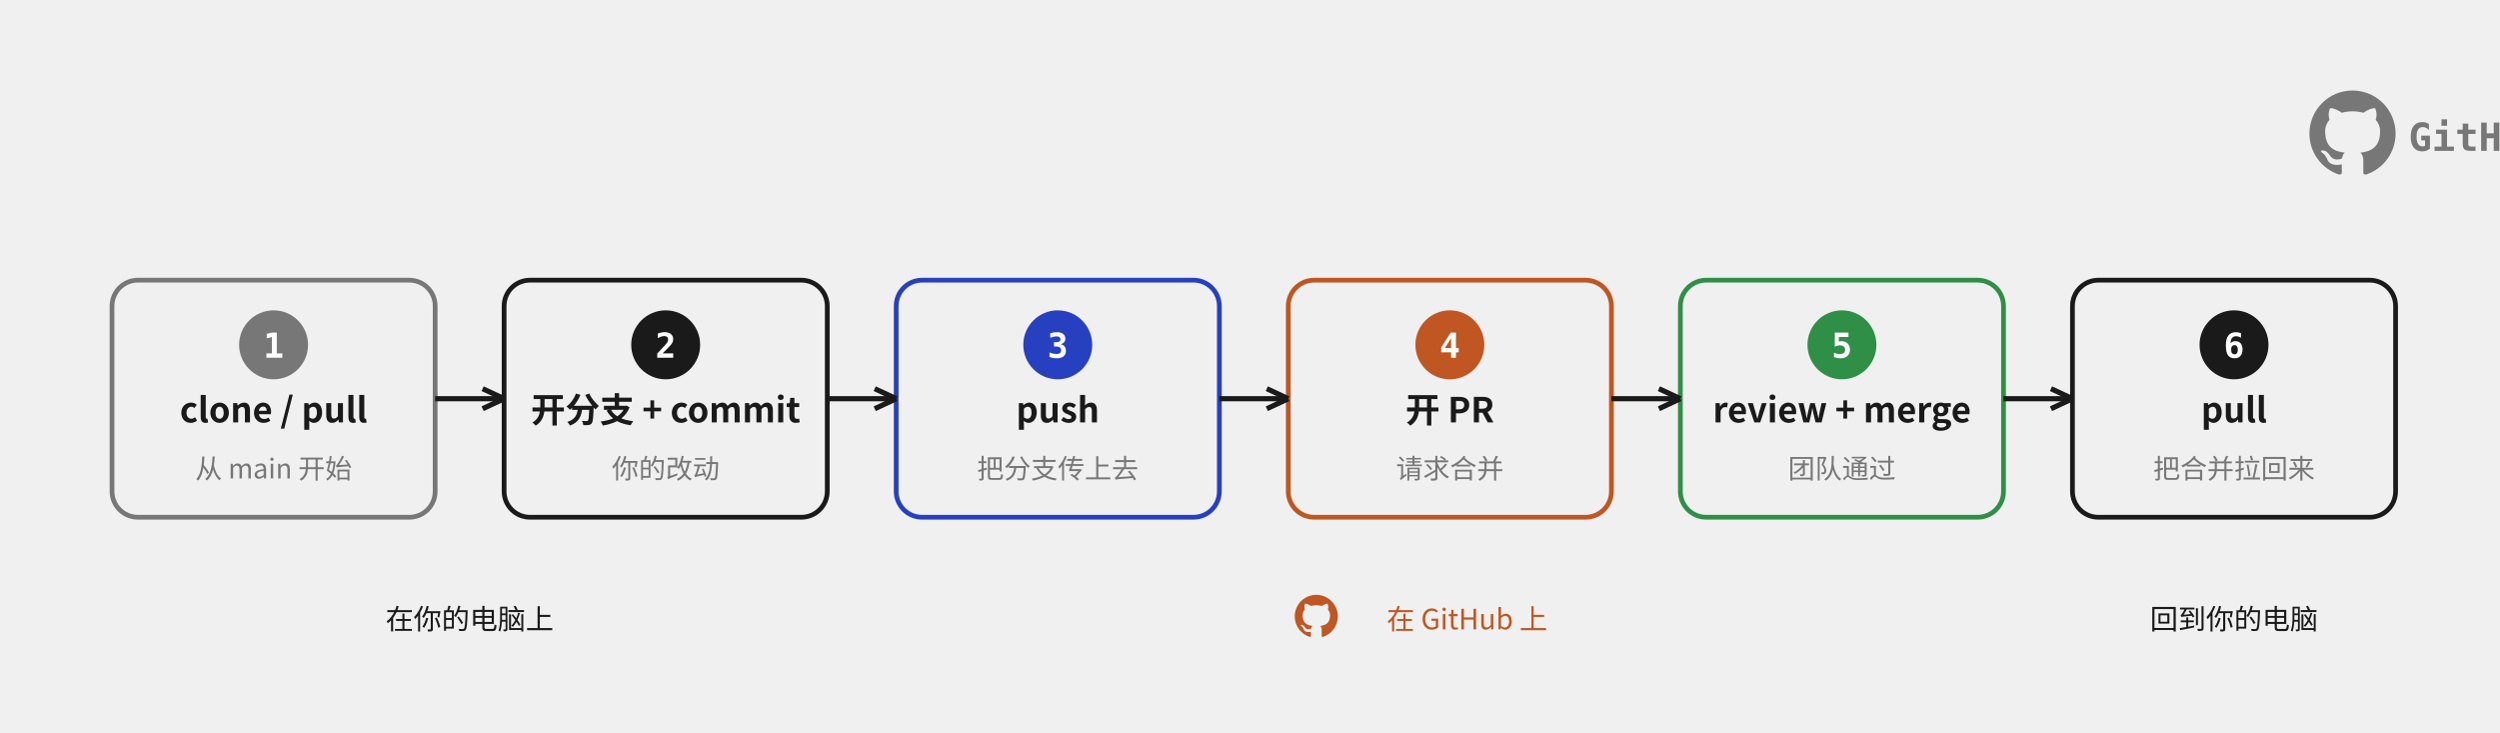
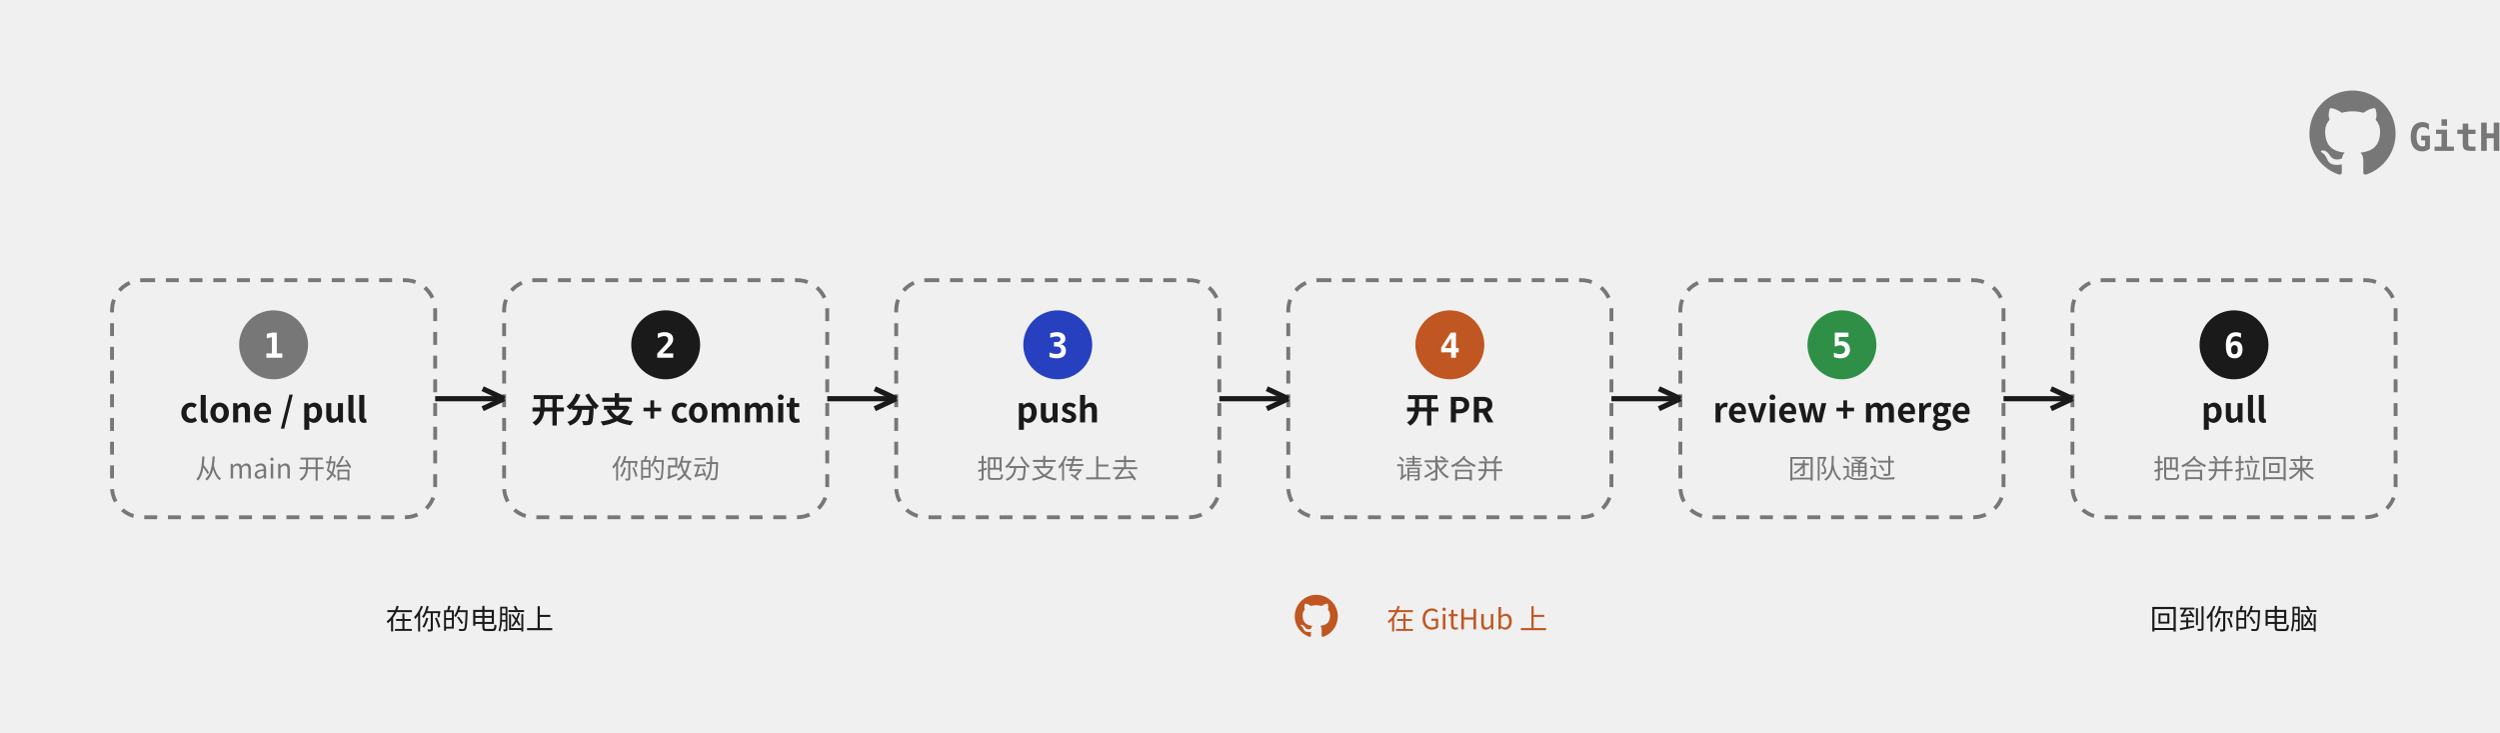
<svg xmlns="http://www.w3.org/2000/svg" width="1160" height="340" viewBox="0 0 1160 340" font-family="Droid Serif, Georgia, serif">
  <path transform="translate(1072.00,42.00) scale(2.5)" d="M8 0C3.58 0 0 3.58 0 8c0 3.54 2.29 6.53 5.47 7.59.4.07.55-.17.55-.38 0-.19-.01-.82-.01-1.49-2.01.37-2.53-.49-2.69-.94-.09-.23-.48-.94-.82-1.13-.28-.15-.68-.52-.01-.53.63-.01 1.08.58 1.23.82.72 1.21 1.87.87 2.33.66.07-.52.28-.87.51-1.07-1.78-.2-3.64-.89-3.64-3.95 0-.87.31-1.59.82-2.15-.08-.2-.36-1.02.08-2.12 0 0 .67-.21 2.2.82.64-.18 1.32-.27 2-.27.68 0 1.36.09 2 .27 1.53-1.04 2.2-.82 2.2-.82.44 1.1.16 1.92.08 2.12.51.56.82 1.27.82 2.15 0 3.07-1.87 3.75-3.65 3.95.29.25.54.73.54 1.48 0 1.07-.01 1.93-.01 2.2 0 .21.15.46.55.38A8.013 8.013 0 0 0 16 8c0-4.42-3.58-8-8-8z" fill="#777777" />
  <text x="1118" y="70" text-anchor="start" font-family="Inconsolata, 'Ubuntu Mono', Consolas, Menlo, monospace" font-size="18" font-weight="bold" fill="#777777">GitHub</text>
-   <rect x="52" y="130" width="150" height="110" rx="12" fill="none" stroke="#777777" stroke-width="2.2" />
+   <rect x="52" y="130" width="150" height="110" rx="14" fill="none" stroke="#777777" stroke-width="1.8" stroke-dasharray="6 5" />
  <circle cx="127.0" cy="160" r="16" fill="#777777" />
  <text x="127.0" y="166" text-anchor="middle" font-family="Inconsolata, 'Ubuntu Mono', Consolas, Menlo, monospace" font-size="16" font-weight="bold" fill="#ffffff">1</text>
  <text x="127.0" y="196" text-anchor="middle" font-family="Droid Serif, Georgia, 'PingFang SC','Hiragino Sans GB','Microsoft YaHei','Noto Sans CJK SC', sans-serif" font-size="16" font-weight="bold" fill="#1a1a1a">clone / pull</text>
  <text x="127.0" y="222" text-anchor="middle" font-family="Droid Serif, Georgia, 'PingFang SC','Hiragino Sans GB','Microsoft YaHei','Noto Sans CJK SC', sans-serif" font-size="12.5" fill="#777777">从 main 开始</text>
-   <rect x="234" y="130" width="150" height="110" rx="12" fill="none" stroke="#1a1a1a" stroke-width="2.2" />
+   <rect x="234" y="130" width="150" height="110" rx="14" fill="none" stroke="#777777" stroke-width="1.8" stroke-dasharray="6 5" />
  <circle cx="309.0" cy="160" r="16" fill="#1a1a1a" />
  <text x="309.0" y="166" text-anchor="middle" font-family="Inconsolata, 'Ubuntu Mono', Consolas, Menlo, monospace" font-size="16" font-weight="bold" fill="#ffffff">2</text>
  <text x="309.0" y="196" text-anchor="middle" font-family="Droid Serif, Georgia, 'PingFang SC','Hiragino Sans GB','Microsoft YaHei','Noto Sans CJK SC', sans-serif" font-size="16" font-weight="bold" fill="#1a1a1a">开分支 + commit</text>
  <text x="309.0" y="222" text-anchor="middle" font-family="Droid Serif, Georgia, 'PingFang SC','Hiragino Sans GB','Microsoft YaHei','Noto Sans CJK SC', sans-serif" font-size="12.5" fill="#777777">你的改动</text>
-   <rect x="416" y="130" width="150" height="110" rx="12" fill="none" stroke="#2640c0" stroke-width="2.2" />
+   <rect x="416" y="130" width="150" height="110" rx="14" fill="none" stroke="#777777" stroke-width="1.8" stroke-dasharray="6 5" />
  <circle cx="491.0" cy="160" r="16" fill="#2640c0" />
  <text x="491.0" y="166" text-anchor="middle" font-family="Inconsolata, 'Ubuntu Mono', Consolas, Menlo, monospace" font-size="16" font-weight="bold" fill="#ffffff">3</text>
  <text x="491.0" y="196" text-anchor="middle" font-family="Droid Serif, Georgia, 'PingFang SC','Hiragino Sans GB','Microsoft YaHei','Noto Sans CJK SC', sans-serif" font-size="16" font-weight="bold" fill="#1a1a1a">push</text>
  <text x="491.0" y="222" text-anchor="middle" font-family="Droid Serif, Georgia, 'PingFang SC','Hiragino Sans GB','Microsoft YaHei','Noto Sans CJK SC', sans-serif" font-size="12.5" fill="#777777">把分支传上去</text>
-   <rect x="598" y="130" width="150" height="110" rx="12" fill="none" stroke="#c05621" stroke-width="2.2" />
+   <rect x="598" y="130" width="150" height="110" rx="14" fill="none" stroke="#777777" stroke-width="1.8" stroke-dasharray="6 5" />
  <circle cx="673.0" cy="160" r="16" fill="#c05621" />
  <text x="673.0" y="166" text-anchor="middle" font-family="Inconsolata, 'Ubuntu Mono', Consolas, Menlo, monospace" font-size="16" font-weight="bold" fill="#ffffff">4</text>
  <text x="673.0" y="196" text-anchor="middle" font-family="Droid Serif, Georgia, 'PingFang SC','Hiragino Sans GB','Microsoft YaHei','Noto Sans CJK SC', sans-serif" font-size="16" font-weight="bold" fill="#1a1a1a">开 PR</text>
  <text x="673.0" y="222" text-anchor="middle" font-family="Droid Serif, Georgia, 'PingFang SC','Hiragino Sans GB','Microsoft YaHei','Noto Sans CJK SC', sans-serif" font-size="12.5" fill="#777777">请求合并</text>
-   <rect x="780" y="130" width="150" height="110" rx="12" fill="none" stroke="#2f8f46" stroke-width="2.2" />
+   <rect x="780" y="130" width="150" height="110" rx="14" fill="none" stroke="#777777" stroke-width="1.8" stroke-dasharray="6 5" />
  <circle cx="855.0" cy="160" r="16" fill="#2f8f46" />
  <text x="855.0" y="166" text-anchor="middle" font-family="Inconsolata, 'Ubuntu Mono', Consolas, Menlo, monospace" font-size="16" font-weight="bold" fill="#ffffff">5</text>
  <text x="855.0" y="196" text-anchor="middle" font-family="Droid Serif, Georgia, 'PingFang SC','Hiragino Sans GB','Microsoft YaHei','Noto Sans CJK SC', sans-serif" font-size="16" font-weight="bold" fill="#1a1a1a">review + merge</text>
  <text x="855.0" y="222" text-anchor="middle" font-family="Droid Serif, Georgia, 'PingFang SC','Hiragino Sans GB','Microsoft YaHei','Noto Sans CJK SC', sans-serif" font-size="12.5" fill="#777777">团队通过</text>
-   <rect x="962" y="130" width="150" height="110" rx="12" fill="none" stroke="#1a1a1a" stroke-width="2.2" />
+   <rect x="962" y="130" width="150" height="110" rx="14" fill="none" stroke="#777777" stroke-width="1.8" stroke-dasharray="6 5" />
  <circle cx="1037.0" cy="160" r="16" fill="#1a1a1a" />
  <text x="1037.0" y="166" text-anchor="middle" font-family="Inconsolata, 'Ubuntu Mono', Consolas, Menlo, monospace" font-size="16" font-weight="bold" fill="#ffffff">6</text>
  <text x="1037.0" y="196" text-anchor="middle" font-family="Droid Serif, Georgia, 'PingFang SC','Hiragino Sans GB','Microsoft YaHei','Noto Sans CJK SC', sans-serif" font-size="16" font-weight="bold" fill="#1a1a1a">pull</text>
  <text x="1037.0" y="222" text-anchor="middle" font-family="Droid Serif, Georgia, 'PingFang SC','Hiragino Sans GB','Microsoft YaHei','Noto Sans CJK SC', sans-serif" font-size="12.5" fill="#777777">把合并拉回来</text>
  <line x1="202" y1="185.0" x2="234" y2="185.0" stroke="#1a1a1a" stroke-width="2.4" />
  <line x1="234" y1="185.0" x2="224.031" y2="189.649" stroke="#1a1a1a" stroke-width="2.4" />
  <line x1="234" y1="185.0" x2="224.031" y2="180.351" stroke="#1a1a1a" stroke-width="2.4" />
  <line x1="384" y1="185.0" x2="416" y2="185.0" stroke="#1a1a1a" stroke-width="2.4" />
  <line x1="416" y1="185.0" x2="406.031" y2="189.649" stroke="#1a1a1a" stroke-width="2.4" />
  <line x1="416" y1="185.0" x2="406.031" y2="180.351" stroke="#1a1a1a" stroke-width="2.4" />
  <line x1="566" y1="185.0" x2="598" y2="185.0" stroke="#1a1a1a" stroke-width="2.4" />
  <line x1="598" y1="185.0" x2="588.031" y2="189.649" stroke="#1a1a1a" stroke-width="2.4" />
  <line x1="598" y1="185.0" x2="588.031" y2="180.351" stroke="#1a1a1a" stroke-width="2.4" />
  <line x1="748" y1="185.0" x2="780" y2="185.0" stroke="#1a1a1a" stroke-width="2.4" />
  <line x1="780" y1="185.0" x2="770.031" y2="189.649" stroke="#1a1a1a" stroke-width="2.4" />
  <line x1="780" y1="185.0" x2="770.031" y2="180.351" stroke="#1a1a1a" stroke-width="2.4" />
  <line x1="930" y1="185.0" x2="962" y2="185.0" stroke="#1a1a1a" stroke-width="2.4" />
  <line x1="962" y1="185.0" x2="952.031" y2="189.649" stroke="#1a1a1a" stroke-width="2.4" />
  <line x1="962" y1="185.0" x2="952.031" y2="180.351" stroke="#1a1a1a" stroke-width="2.4" />
  <text x="218.0" y="292" text-anchor="middle" font-family="Droid Serif, Georgia, 'PingFang SC','Hiragino Sans GB','Microsoft YaHei','Noto Sans CJK SC', sans-serif" font-size="13" fill="#1a1a1a">在你的电脑上</text>
  <path transform="translate(601.00,276.00) scale(1.25)" d="M8 0C3.58 0 0 3.58 0 8c0 3.54 2.29 6.53 5.47 7.59.4.07.55-.17.55-.38 0-.19-.01-.82-.01-1.49-2.01.37-2.53-.49-2.69-.94-.09-.23-.48-.94-.82-1.13-.28-.15-.68-.52-.01-.53.63-.01 1.08.58 1.23.82.72 1.21 1.87.87 2.33.66.07-.52.28-.87.51-1.07-1.78-.2-3.64-.89-3.64-3.95 0-.87.31-1.59.82-2.15-.08-.2-.36-1.02.08-2.12 0 0 .67-.21 2.2.82.64-.18 1.32-.27 2-.27.68 0 1.36.09 2 .27 1.53-1.04 2.2-.82 2.2-.82.44 1.1.16 1.92.08 2.12.51.56.82 1.27.82 2.15 0 3.07-1.87 3.75-3.65 3.95.29.25.54.73.54 1.48 0 1.07-.01 1.93-.01 2.2 0 .21.15.46.55.38A8.013 8.013 0 0 0 16 8c0-4.42-3.58-8-8-8z" fill="#c05621" />
  <text x="681.0" y="292" text-anchor="middle" font-family="Droid Serif, Georgia, 'PingFang SC','Hiragino Sans GB','Microsoft YaHei','Noto Sans CJK SC', sans-serif" font-size="13" fill="#c05621">在 GitHub 上</text>
  <text x="1037.0" y="292" text-anchor="middle" font-family="Droid Serif, Georgia, 'PingFang SC','Hiragino Sans GB','Microsoft YaHei','Noto Sans CJK SC', sans-serif" font-size="13" fill="#1a1a1a">回到你的电脑</text>
</svg>
